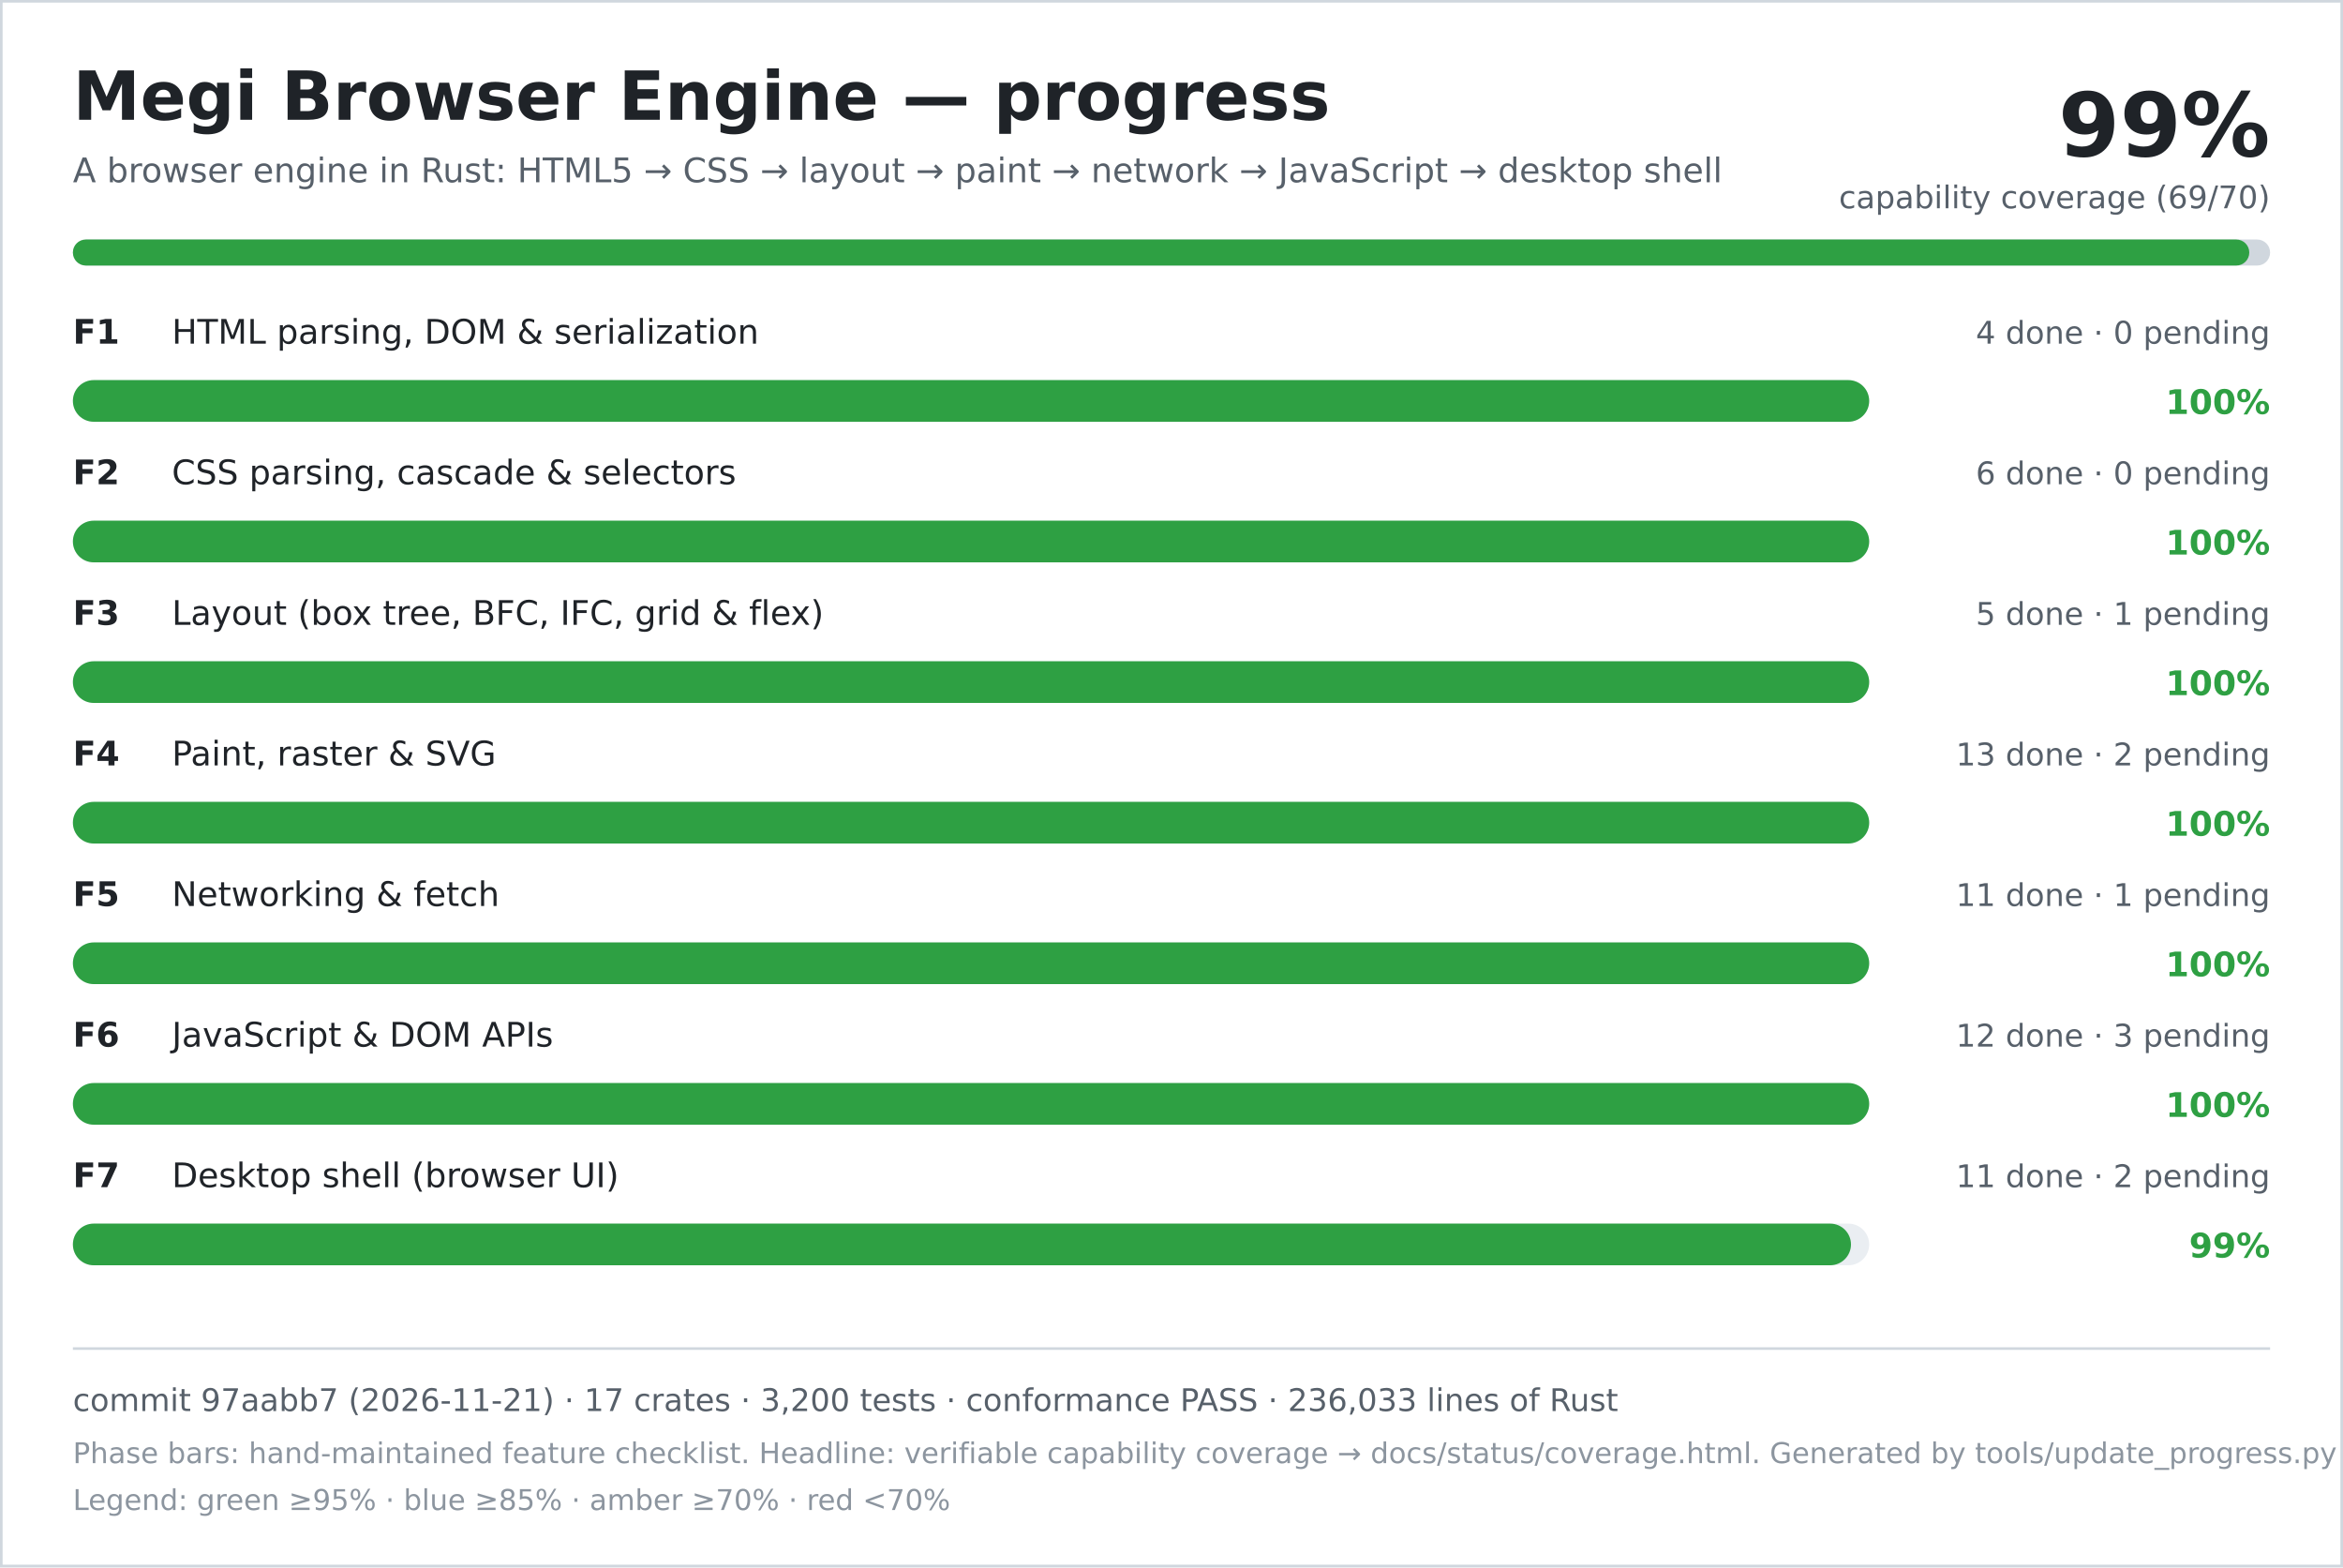
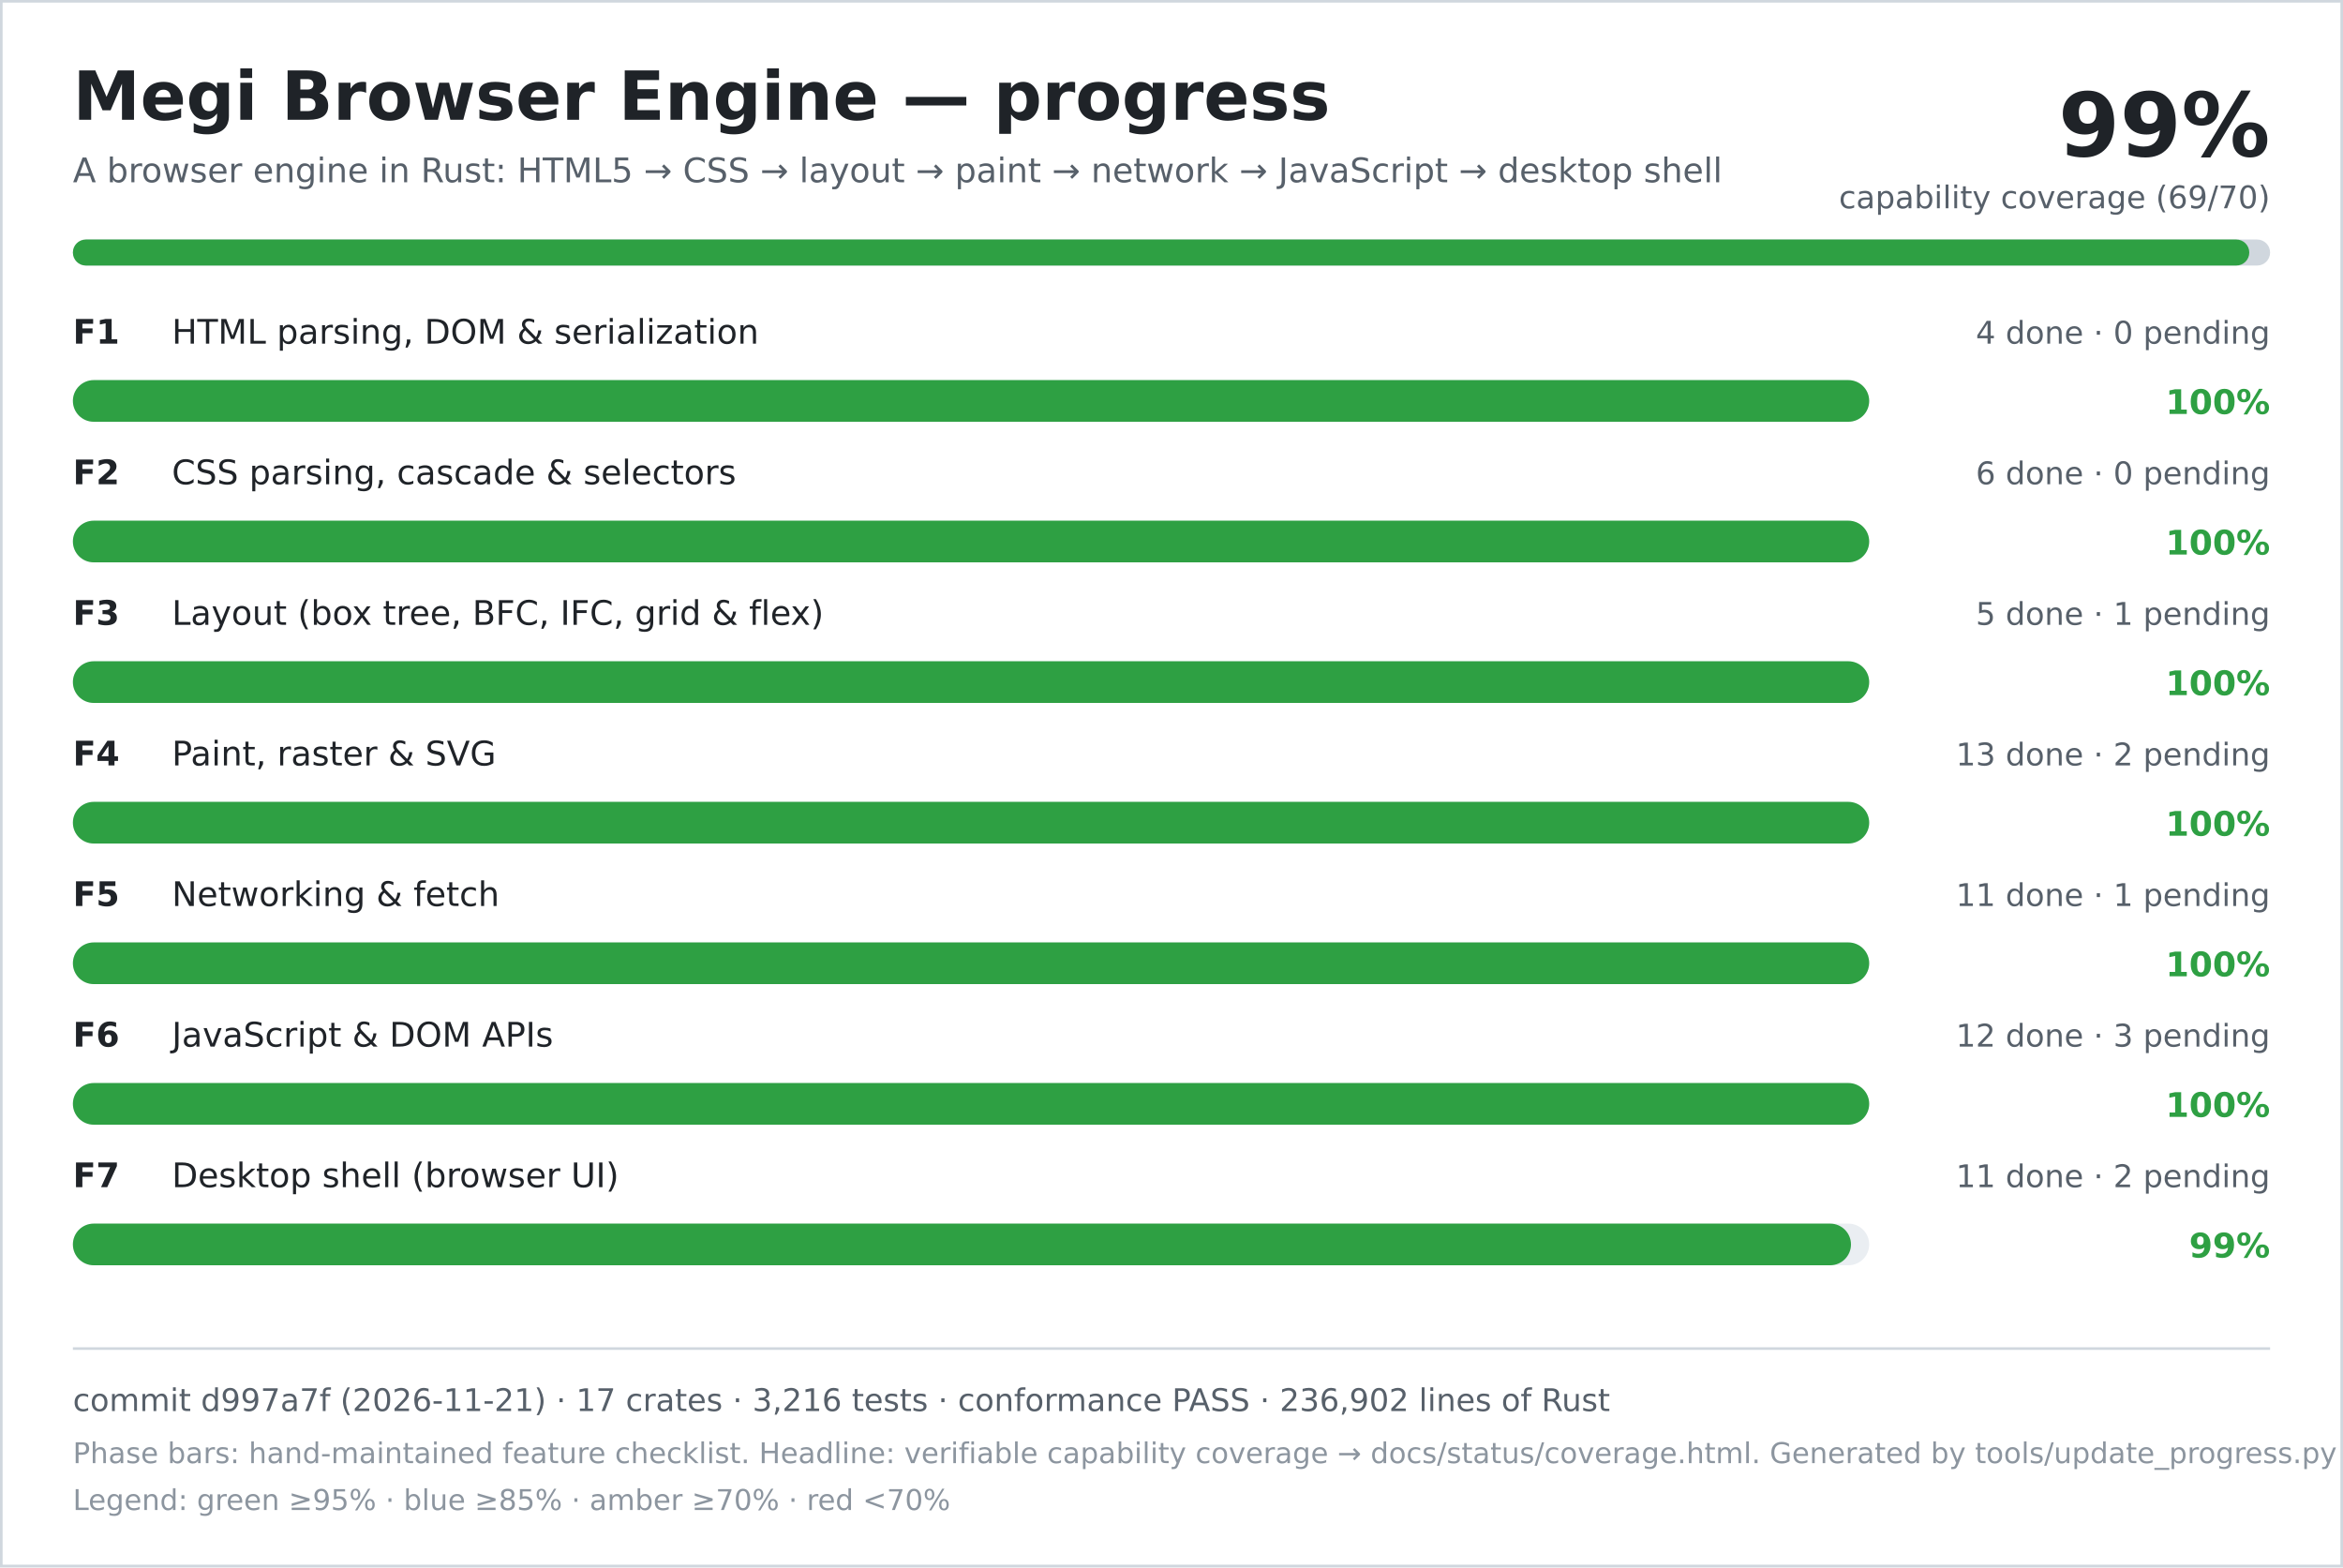
<svg xmlns="http://www.w3.org/2000/svg" width="900" height="602" viewBox="0 0 900 602" role="img" aria-labelledby="title desc">
  <rect width="900" height="602" fill="#ffffff" />
  <rect x="0.5" y="0.5" width="899" height="601" fill="none" stroke="#d0d7de" />
  <text x="28" y="46" font-family="DejaVu Sans, Verdana, sans-serif" font-size="26" font-weight="700" fill="#1f2328">Megi Browser Engine — progress</text>
  <text x="28" y="70" font-family="DejaVu Sans, Verdana, sans-serif" font-size="13" fill="#57606a">A browser engine in Rust: HTML5 → CSS → layout → paint → network → JavaScript → desktop shell</text>
  <text x="872" y="60" text-anchor="end" font-family="DejaVu Sans, Verdana, sans-serif" font-size="34" font-weight="700" fill="#1f2328">99%</text>
  <text x="872" y="80" text-anchor="end" font-family="DejaVu Sans, Verdana, sans-serif" font-size="12" fill="#57606a">capability coverage (69/70)</text>
  <rect x="28" y="92" width="844" height="10" rx="5" fill="#d0d7de" />
  <rect x="28" y="92" width="836" height="10" rx="5" fill="#2ea043" />
  <text x="28" y="132" font-family="DejaVu Sans, Verdana, sans-serif" font-size="13" font-weight="700" fill="#1f2328">F1</text>
  <text x="66" y="132" font-family="DejaVu Sans, Verdana, sans-serif" font-size="13" fill="#1f2328">HTML parsing, DOM &amp; serialization</text>
  <text x="872" y="132" text-anchor="end" font-family="DejaVu Sans, Verdana, sans-serif" font-size="12" fill="#57606a">4 done · 0 pending</text>
  <rect x="28" y="146" width="690" height="16" rx="8" fill="#eaeef2" />
  <rect x="28" y="146" width="690" height="16" rx="8" fill="#2ea043" />
  <text x="872" y="159" text-anchor="end" font-family="DejaVu Sans, Verdana, sans-serif" font-size="13" font-weight="700" fill="#2ea043">100%</text>
  <text x="28" y="186" font-family="DejaVu Sans, Verdana, sans-serif" font-size="13" font-weight="700" fill="#1f2328">F2</text>
  <text x="66" y="186" font-family="DejaVu Sans, Verdana, sans-serif" font-size="13" fill="#1f2328">CSS parsing, cascade &amp; selectors</text>
  <text x="872" y="186" text-anchor="end" font-family="DejaVu Sans, Verdana, sans-serif" font-size="12" fill="#57606a">6 done · 0 pending</text>
  <rect x="28" y="200" width="690" height="16" rx="8" fill="#eaeef2" />
  <rect x="28" y="200" width="690" height="16" rx="8" fill="#2ea043" />
  <text x="872" y="213" text-anchor="end" font-family="DejaVu Sans, Verdana, sans-serif" font-size="13" font-weight="700" fill="#2ea043">100%</text>
  <text x="28" y="240" font-family="DejaVu Sans, Verdana, sans-serif" font-size="13" font-weight="700" fill="#1f2328">F3</text>
  <text x="66" y="240" font-family="DejaVu Sans, Verdana, sans-serif" font-size="13" fill="#1f2328">Layout (box tree, BFC, IFC, grid &amp; flex)</text>
  <text x="872" y="240" text-anchor="end" font-family="DejaVu Sans, Verdana, sans-serif" font-size="12" fill="#57606a">5 done · 1 pending</text>
  <rect x="28" y="254" width="690" height="16" rx="8" fill="#eaeef2" />
  <rect x="28" y="254" width="690" height="16" rx="8" fill="#2ea043" />
  <text x="872" y="267" text-anchor="end" font-family="DejaVu Sans, Verdana, sans-serif" font-size="13" font-weight="700" fill="#2ea043">100%</text>
  <text x="28" y="294" font-family="DejaVu Sans, Verdana, sans-serif" font-size="13" font-weight="700" fill="#1f2328">F4</text>
  <text x="66" y="294" font-family="DejaVu Sans, Verdana, sans-serif" font-size="13" fill="#1f2328">Paint, raster &amp; SVG</text>
  <text x="872" y="294" text-anchor="end" font-family="DejaVu Sans, Verdana, sans-serif" font-size="12" fill="#57606a">13 done · 2 pending</text>
  <rect x="28" y="308" width="690" height="16" rx="8" fill="#eaeef2" />
  <rect x="28" y="308" width="690" height="16" rx="8" fill="#2ea043" />
  <text x="872" y="321" text-anchor="end" font-family="DejaVu Sans, Verdana, sans-serif" font-size="13" font-weight="700" fill="#2ea043">100%</text>
  <text x="28" y="348" font-family="DejaVu Sans, Verdana, sans-serif" font-size="13" font-weight="700" fill="#1f2328">F5</text>
  <text x="66" y="348" font-family="DejaVu Sans, Verdana, sans-serif" font-size="13" fill="#1f2328">Networking &amp; fetch</text>
  <text x="872" y="348" text-anchor="end" font-family="DejaVu Sans, Verdana, sans-serif" font-size="12" fill="#57606a">11 done · 1 pending</text>
  <rect x="28" y="362" width="690" height="16" rx="8" fill="#eaeef2" />
  <rect x="28" y="362" width="690" height="16" rx="8" fill="#2ea043" />
  <text x="872" y="375" text-anchor="end" font-family="DejaVu Sans, Verdana, sans-serif" font-size="13" font-weight="700" fill="#2ea043">100%</text>
  <text x="28" y="402" font-family="DejaVu Sans, Verdana, sans-serif" font-size="13" font-weight="700" fill="#1f2328">F6</text>
  <text x="66" y="402" font-family="DejaVu Sans, Verdana, sans-serif" font-size="13" fill="#1f2328">JavaScript &amp; DOM APIs</text>
  <text x="872" y="402" text-anchor="end" font-family="DejaVu Sans, Verdana, sans-serif" font-size="12" fill="#57606a">12 done · 3 pending</text>
  <rect x="28" y="416" width="690" height="16" rx="8" fill="#eaeef2" />
  <rect x="28" y="416" width="690" height="16" rx="8" fill="#2ea043" />
  <text x="872" y="429" text-anchor="end" font-family="DejaVu Sans, Verdana, sans-serif" font-size="13" font-weight="700" fill="#2ea043">100%</text>
  <text x="28" y="456" font-family="DejaVu Sans, Verdana, sans-serif" font-size="13" font-weight="700" fill="#1f2328">F7</text>
  <text x="66" y="456" font-family="DejaVu Sans, Verdana, sans-serif" font-size="13" fill="#1f2328">Desktop shell (browser UI)</text>
  <text x="872" y="456" text-anchor="end" font-family="DejaVu Sans, Verdana, sans-serif" font-size="12" fill="#57606a">11 done · 2 pending</text>
  <rect x="28" y="470" width="690" height="16" rx="8" fill="#eaeef2" />
  <rect x="28" y="470" width="683" height="16" rx="8" fill="#2ea043" />
  <text x="872" y="483" text-anchor="end" font-family="DejaVu Sans, Verdana, sans-serif" font-size="13" font-weight="700" fill="#2ea043">99%</text>
  <line x1="28" y1="518" x2="872" y2="518" stroke="#d0d7de" />
-   <text x="28" y="542" font-family="DejaVu Sans, Verdana, sans-serif" font-size="12" fill="#57606a">commit 97aabb7 (2026-11-21) · 17 crates · 3,200 tests · conformance PASS · 236,033 lines of Rust</text>
+   <text x="28" y="542" font-family="DejaVu Sans, Verdana, sans-serif" font-size="12" fill="#57606a">commit d997a7f (2026-11-21) · 17 crates · 3,216 tests · conformance PASS · 236,902 lines of Rust</text>
  <text x="28" y="562" font-family="DejaVu Sans, Verdana, sans-serif" font-size="11" fill="#8c959f">Phase bars: hand-maintained feature checklist. Headline: verifiable capability coverage → docs/status/coverage.html. Generated by tools/update_progress.py — do not edit.</text>
  <text x="28" y="580" font-family="DejaVu Sans, Verdana, sans-serif" font-size="11" fill="#8c959f">Legend: green ≥95% · blue ≥85% · amber ≥70% · red &lt;70%</text>
</svg>
